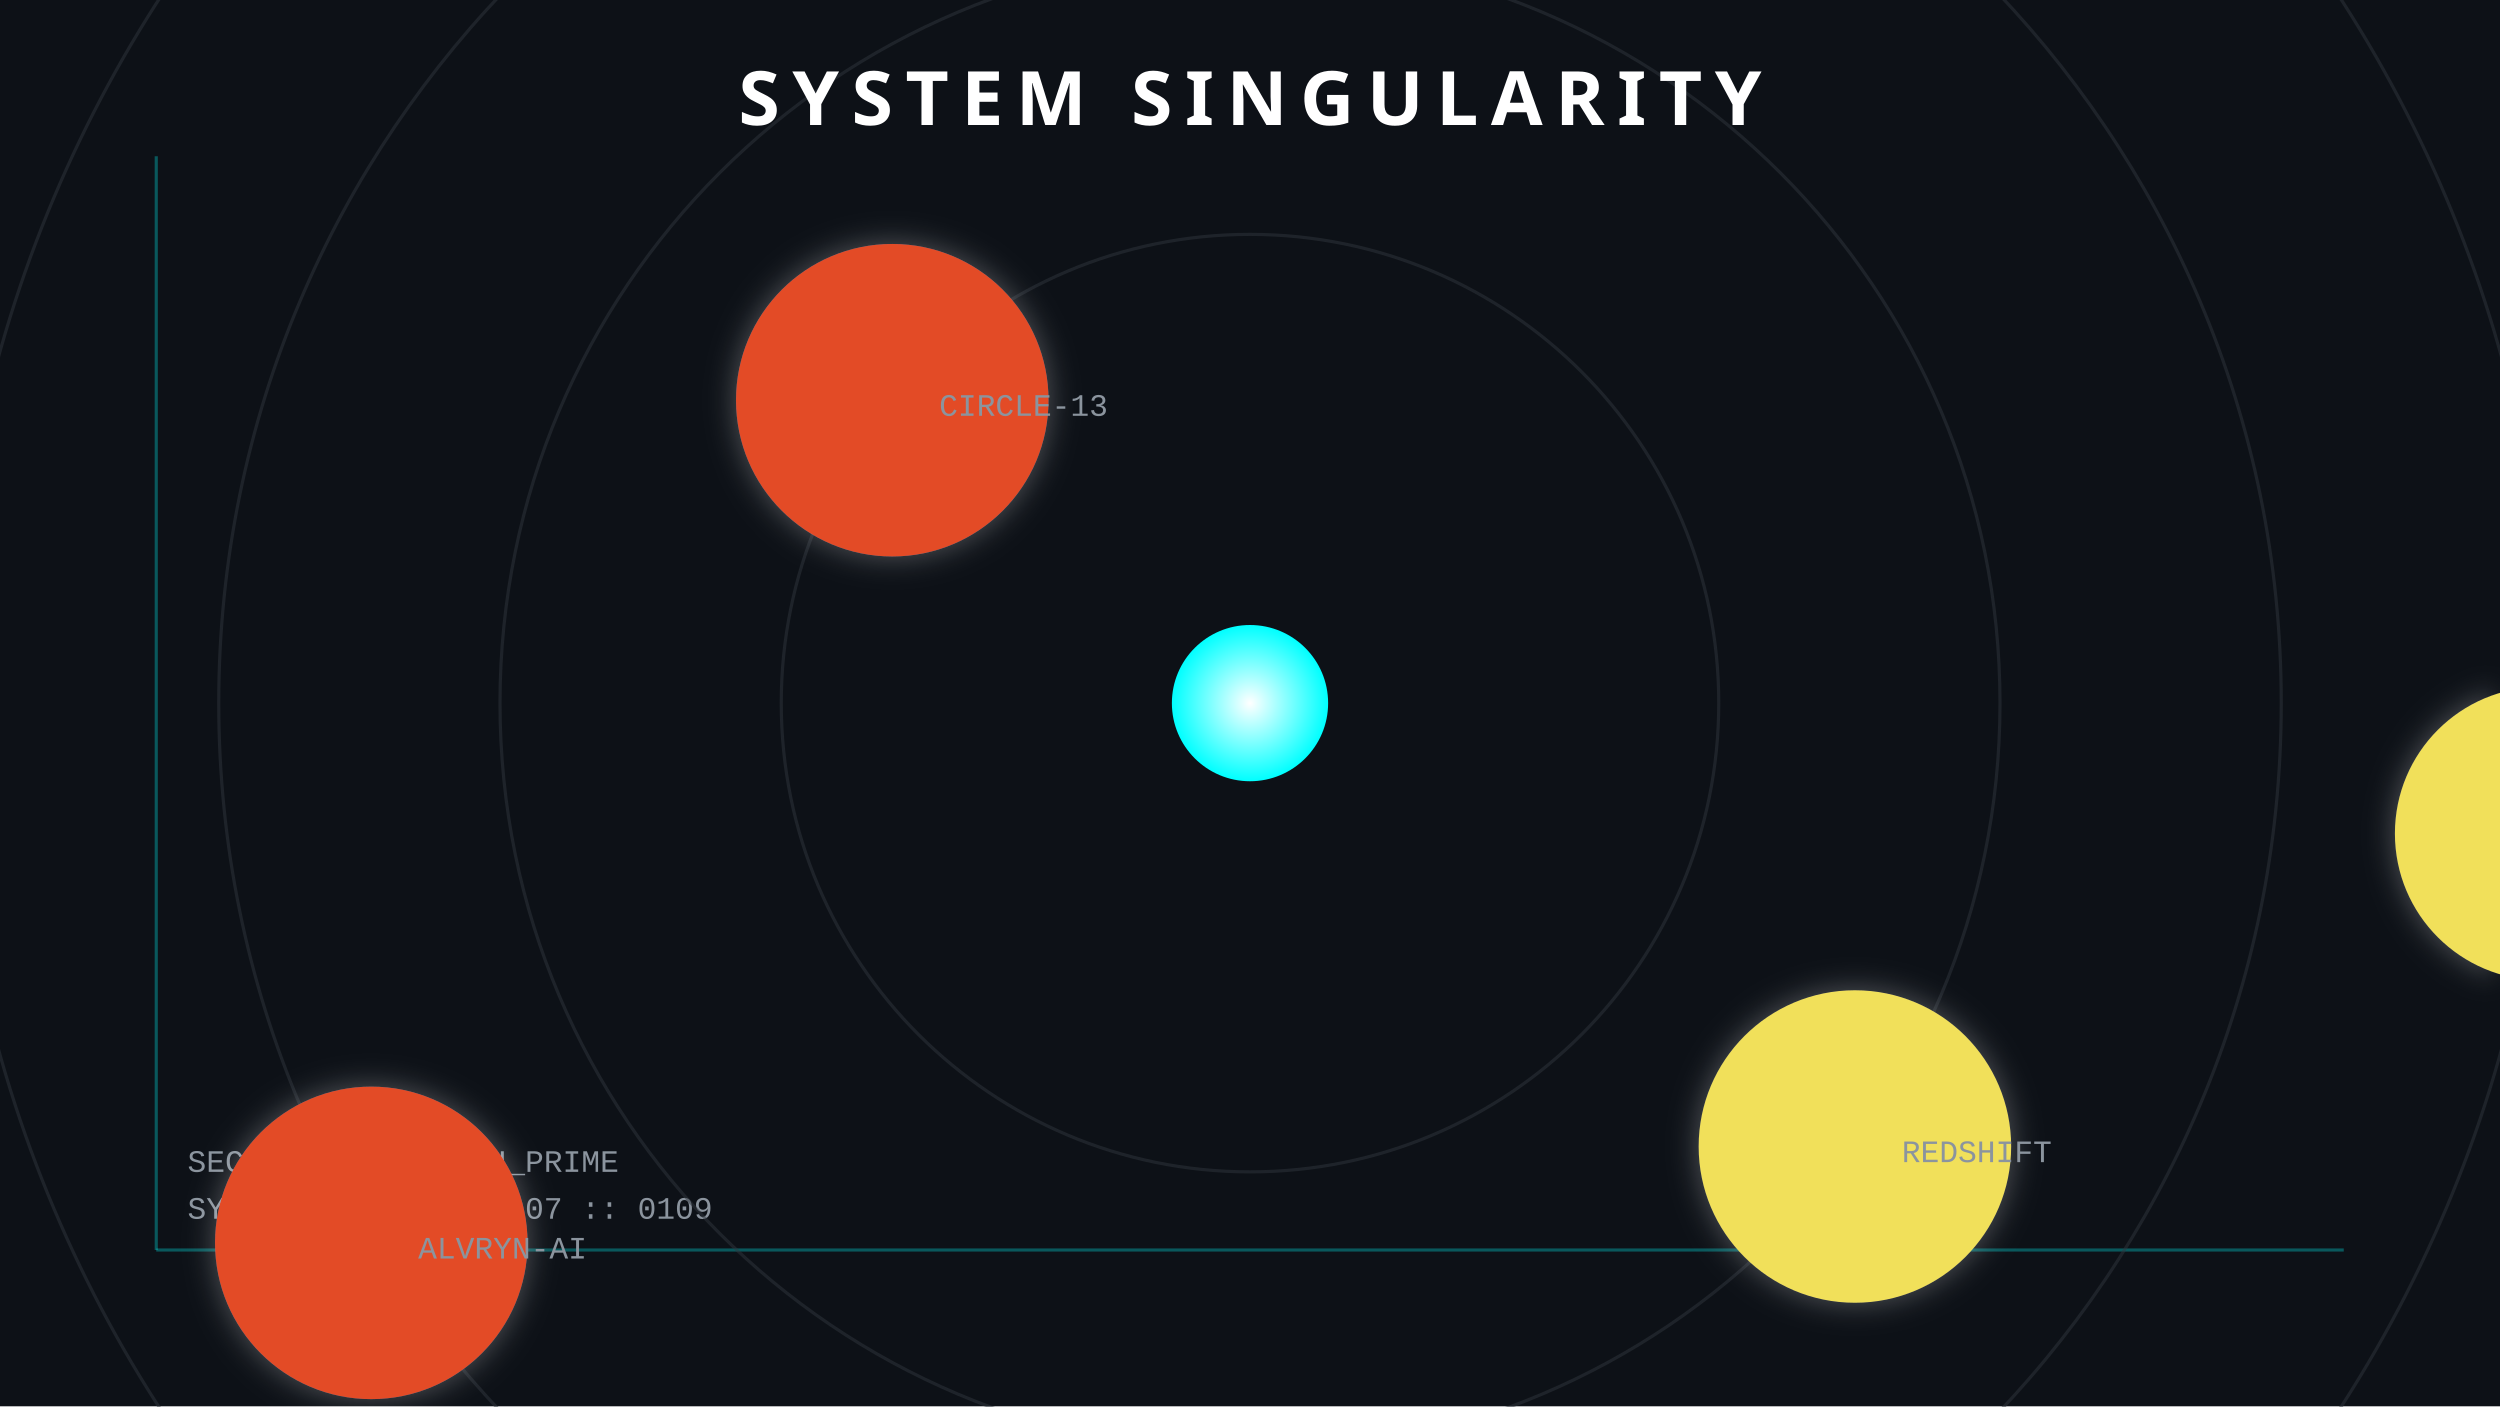
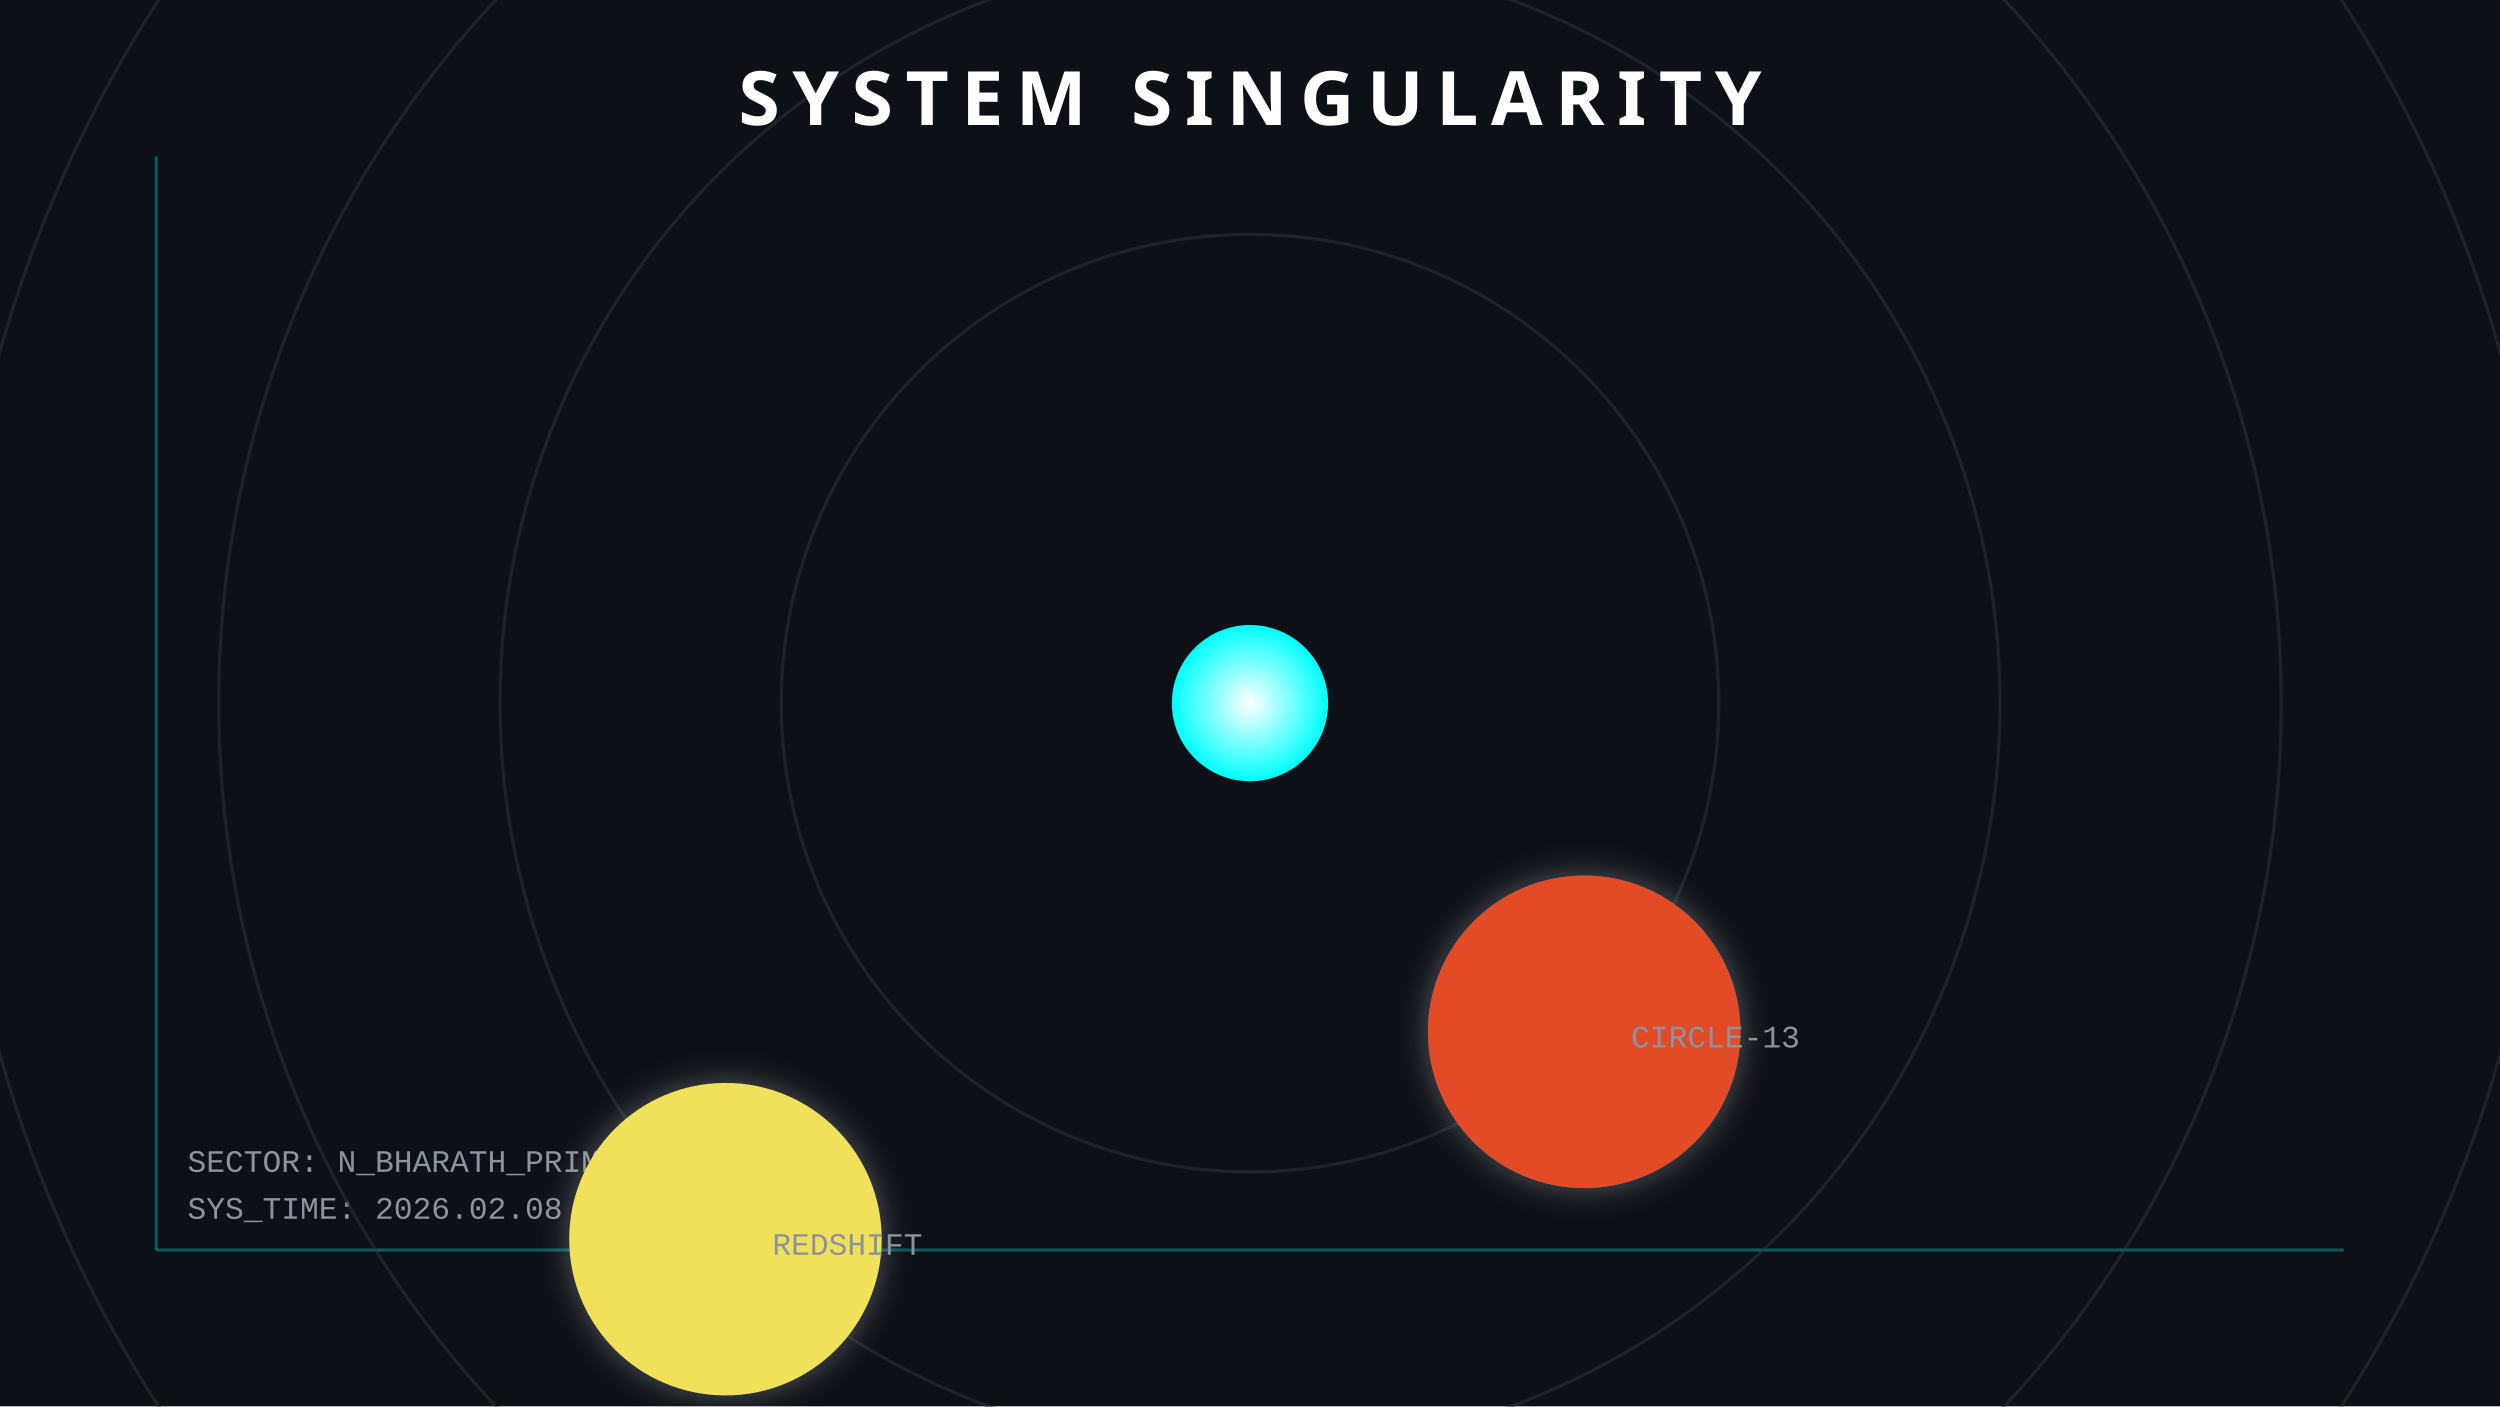
<svg xmlns="http://www.w3.org/2000/svg" width="800" height="450">
  <style>
        .orbit { fill: none; stroke: #30363d; stroke-width: 1; opacity: 0.5; }
        .planet { filter: drop-shadow(0 0 5px rgba(255,255,255,0.3)); }
        .text { font-family: 'Courier New', monospace; fill: #8b949e; font-size: 10px; }
        .title { font-family: sans-serif; fill: white; font-weight: bold; font-size: 24px; letter-spacing: 4px; }
        .hud-line { stroke: #00ffff; stroke-width: 1; opacity: 0.3; }
        
        /* ANIMATIONS */
        @keyframes pulse { 0% { r: 25; opacity: 0.8; } 50% { r: 30; opacity: 0.4; } 100% { r: 25; opacity: 0.8; } }
        .sun { animation: pulse 4s infinite; }
    </style>
  <rect width="100%" height="100%" fill="#0d1117" />
  <line x1="50" y1="50" x2="50" y2="400" class="hud-line" />
  <line x1="50" y1="400" x2="750" y2="400" class="hud-line" />
-   <text x="60" y="390" class="text">SYS_TIME: 2026.02.07 :: 0109</text>
+   <text x="60" y="390" class="text">SYS_TIME: 2026.02.08 :: 0146</text>
  <text x="60" y="375" class="text">SECTOR: N_BHARATH_PRIME</text>
  <circle cx="400" cy="225" r="25" fill="url(#grad1)" class="sun" />
  <defs>
    <radialGradient id="grad1" cx="50%" cy="50%" r="50%" fx="50%" fy="50%">
      <stop offset="0%" style="stop-color:white;stop-opacity:1" />
      <stop offset="100%" style="stop-color:#00ffff;stop-opacity:1" />
    </radialGradient>
  </defs>
  <circle cx="400" cy="225" r="150.0" class="orbit" />
-   <circle cx="285.526" cy="128.068" r="50" fill="#e34c26" class="planet" />
-   <text x="300.526" y="133.068" class="text" fill="white">CIRCLE-13</text>
+   <circle cx="506.944" cy="330.18" r="50" fill="#e34c26" class="planet" />
+   <text x="521.944" y="335.18" class="text" fill="white">CIRCLE-13</text>
  <circle cx="400" cy="225" r="240.0" class="orbit" />
-   <circle cx="593.57" cy="366.882" r="50" fill="#f1e05a" class="planet" />
-   <text x="608.57" y="371.882" class="text" fill="white">REDSHIFT</text>
+   <circle cx="232.147" cy="396.538" r="50" fill="#f1e05a" class="planet" />
+   <text x="247.147" y="401.538" class="text" fill="white">REDSHIFT</text>
  <circle cx="400" cy="225" r="330.0" class="orbit" />
-   <circle cx="118.813" cy="397.724" r="50" fill="#e34c26" class="planet" />
-   <text x="133.813" y="402.724" class="text" fill="white">ALVRYN-AI</text>
+   <circle cx="234.622" cy="510.57" r="50" fill="#e34c26" class="planet" />
+   <text x="249.622" y="515.57" class="text" fill="white">ALVRYN-AI</text>
  <circle cx="400" cy="225" r="415.422" class="orbit" />
-   <circle cx="813.319" cy="266.744" r="46.948" fill="#f1e05a" class="planet" />
-   <text x="828.319" y="271.744" class="text" fill="white">DRIFT-CIRCLE13</text>
+   <circle cx="447.053" cy="637.749" r="46.948" fill="#f1e05a" class="planet" />
+   <text x="462.053" y="642.749" class="text" fill="white">DRIFT-CIRCLE13</text>
  <circle cx="400" cy="225" r="461.81" class="orbit" />
-   <circle cx="832.447" cy="62.957" r="20.925" fill="#2b7489" class="planet" />
-   <text x="847.447" y="67.957" class="text" fill="white">DSATM-EXAM-SYSTEM-</text>
-   <circle cx="400" cy="225" r="504.816" class="orbit" />
-   <circle cx="-30.231" cy="489.084" r="18.671" fill="#8b949e" class="planet" />
-   <text x="-15.231" y="494.084" class="text" fill="white">NBHARATH1306</text>
-   <circle cx="400" cy="225" r="547.048" class="orbit" />
-   <circle cx="58.801" cy="652.604" r="18.155" fill="#e34c26" class="planet" />
-   <text x="73.801" y="657.604" class="text" fill="white">WEBSITE-EQUDATOR-TRADING-PLATFORM</text>
-   <circle cx="400" cy="225" r="577.881" class="orbit" />
-   <circle cx="199.216" cy="766.879" r="10.555" fill="#8b949e" class="planet" />
-   <text x="214.216" y="771.879" class="text" fill="white">FLASK</text>
-   <circle cx="400" cy="225" r="608.154" class="orbit" />
-   <circle cx="-178.647" cy="37.868" r="10.182" fill="#8b949e" class="planet" />
-   <text x="-163.647" y="42.868" class="text" fill="white">HCF-INTERNSHIP</text>
-   <circle cx="400" cy="225" r="637.023" class="orbit" />
-   <circle cx="-104.361" cy="-164.125" r="9.246" fill="#8b949e" class="planet" />
+   <circle cx="316.077" cy="679.12" r="20.925" fill="#2b7489" class="planet" />
+   <text x="331.077" y="684.12" class="text" fill="white">DSATM-EXAM-SYSTEM-</text>
+   <circle cx="400" cy="225" r="504.819" class="orbit" />
+   <circle cx="-104.65" cy="238.049" r="18.673" fill="#8b949e" class="planet" />
+   <text x="-89.65" y="243.049" class="text" fill="white">NBHARATH1306</text>
+   <circle cx="400" cy="225" r="547.052" class="orbit" />
+   <circle cx="935.329" cy="337.642" r="18.155" fill="#e34c26" class="planet" />
+   <text x="950.329" y="342.642" class="text" fill="white">WEBSITE-EQUDATOR-TRADING-PLATFORM</text>
+   <circle cx="400" cy="225" r="577.884" class="orbit" />
+   <circle cx="807.698" cy="-184.551" r="10.555" fill="#8b949e" class="planet" />
+   <text x="822.698" y="-179.551" class="text" fill="white">FLASK</text>
+   <circle cx="400" cy="225" r="608.157" class="orbit" />
+   <circle cx="595.335" cy="-350.933" r="10.182" fill="#8b949e" class="planet" />
+   <text x="610.335" y="-345.933" class="text" fill="white">HCF-INTERNSHIP</text>
+   <circle cx="400" cy="225" r="637.026" class="orbit" />
+   <circle cx="71.405" cy="-320.736" r="9.246" fill="#8b949e" class="planet" />
  <text x="400" y="40" text-anchor="middle" class="title">SYSTEM SINGULARITY</text>
</svg>
